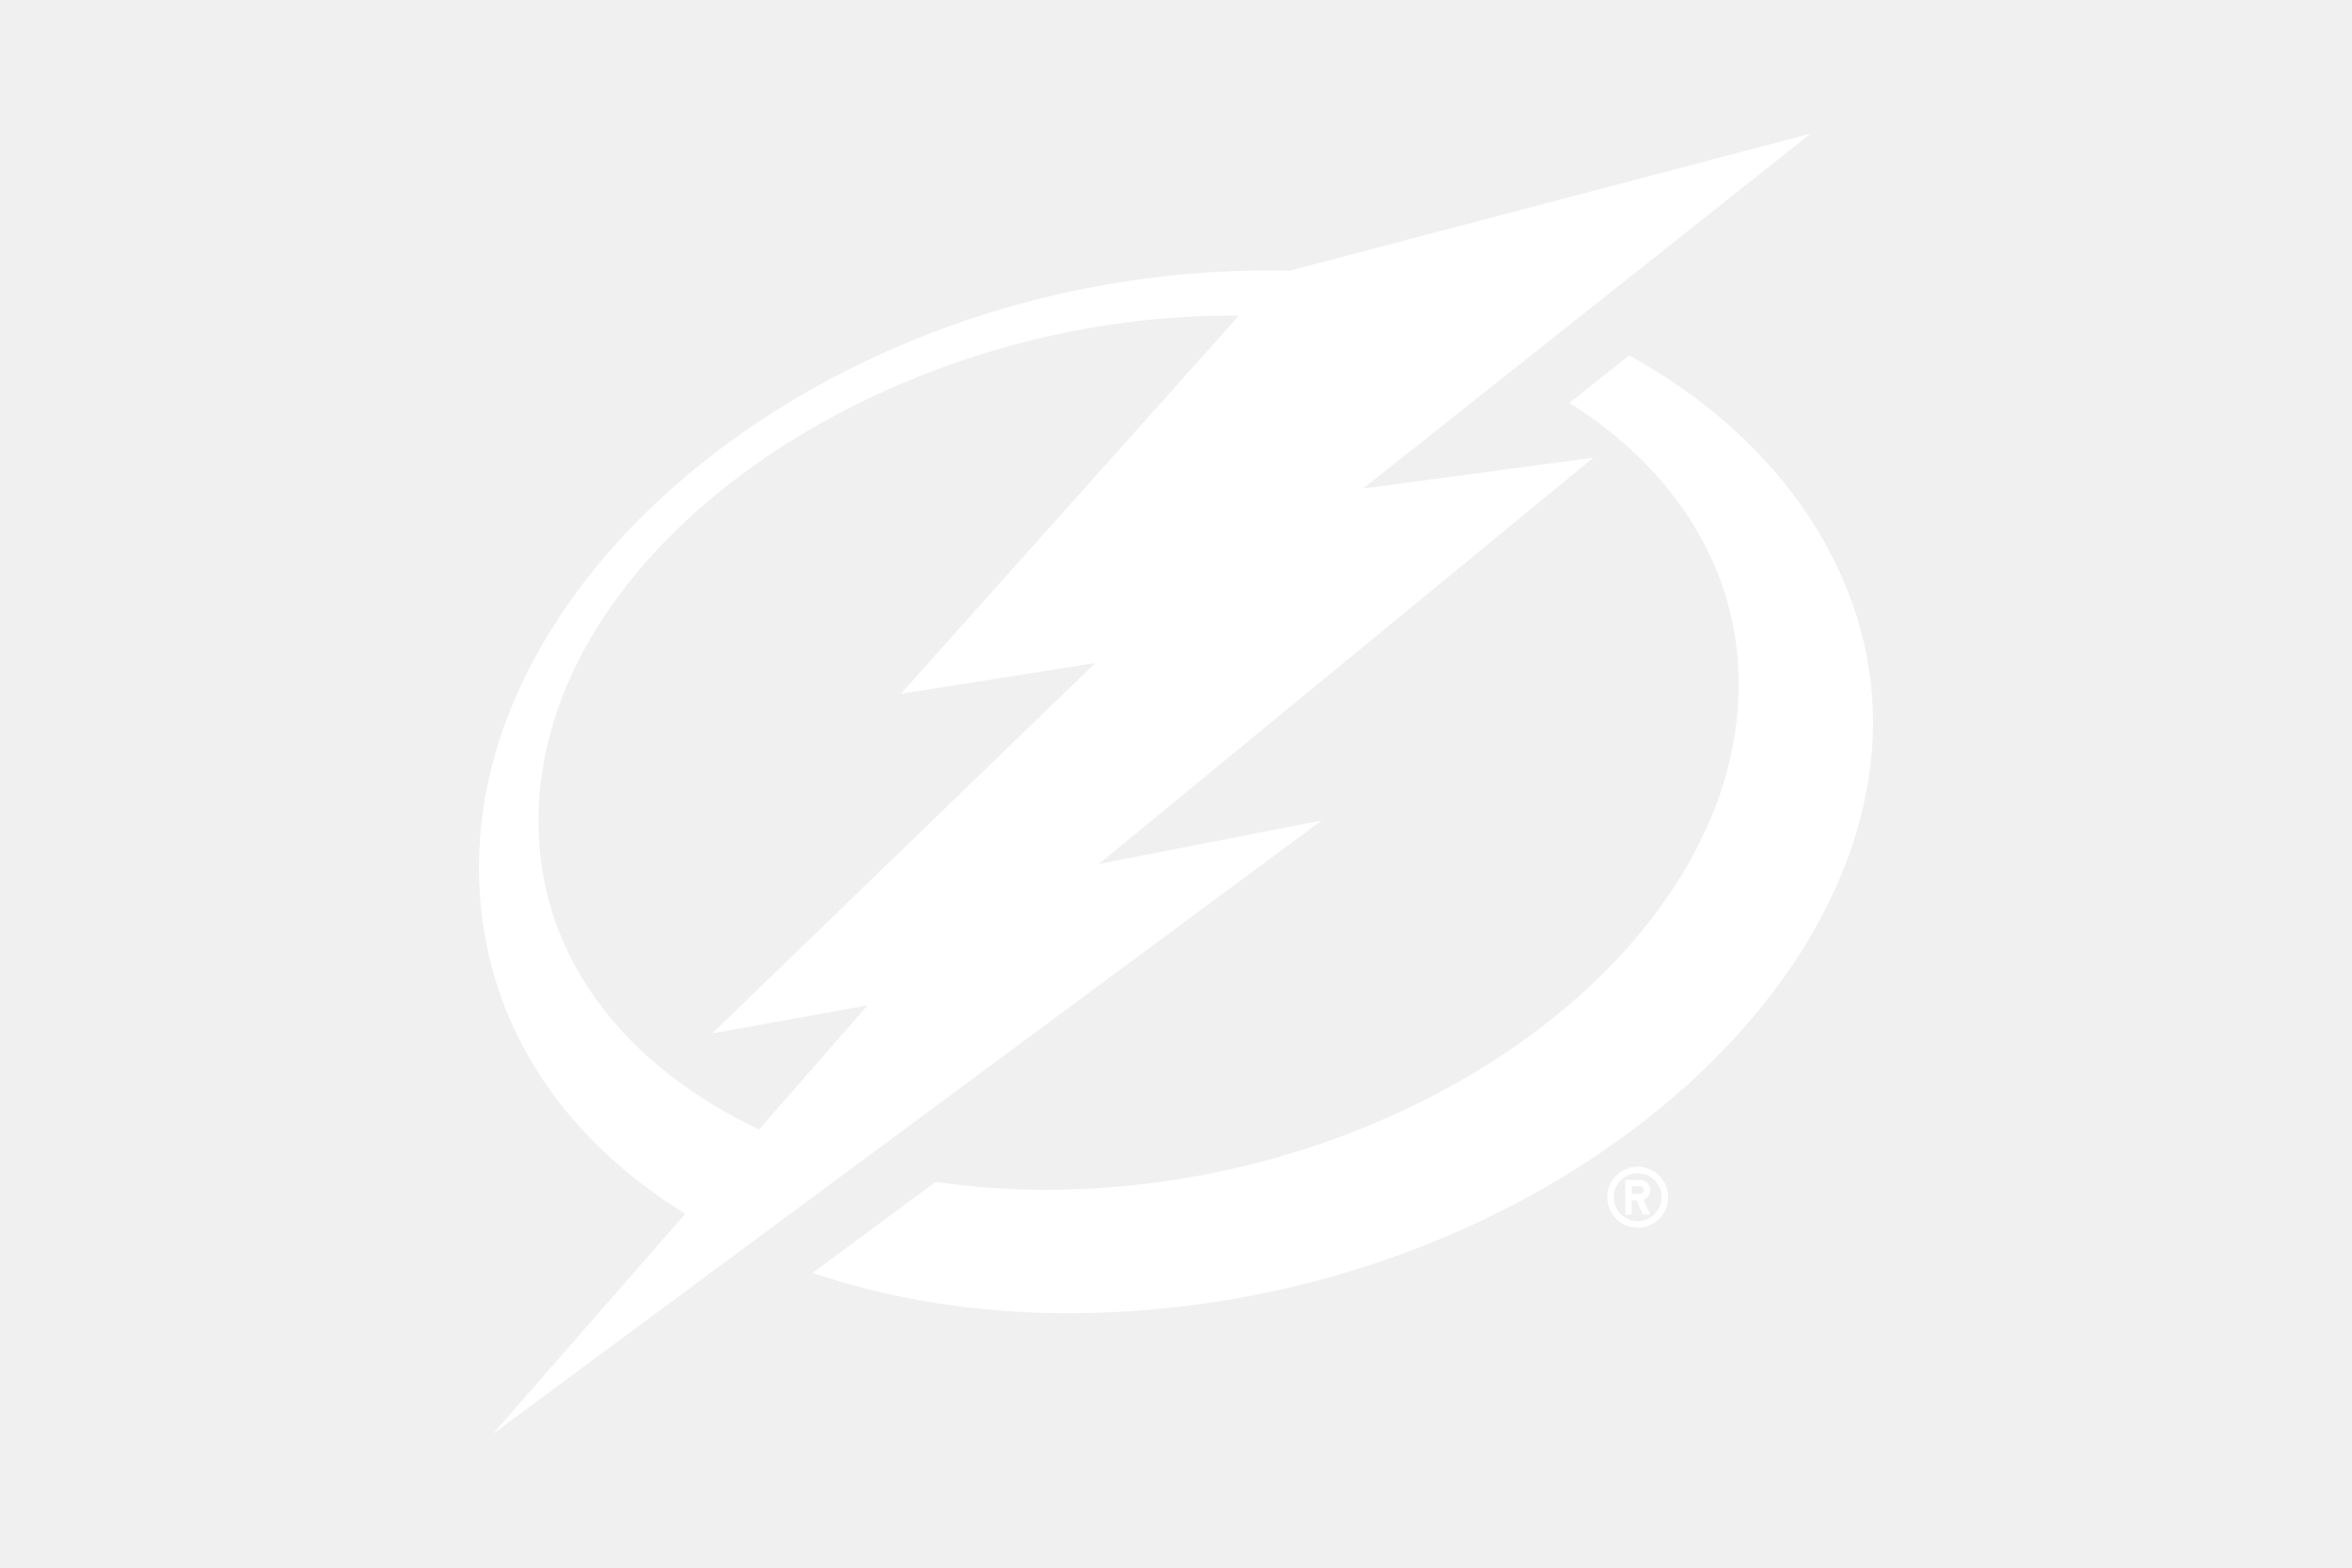
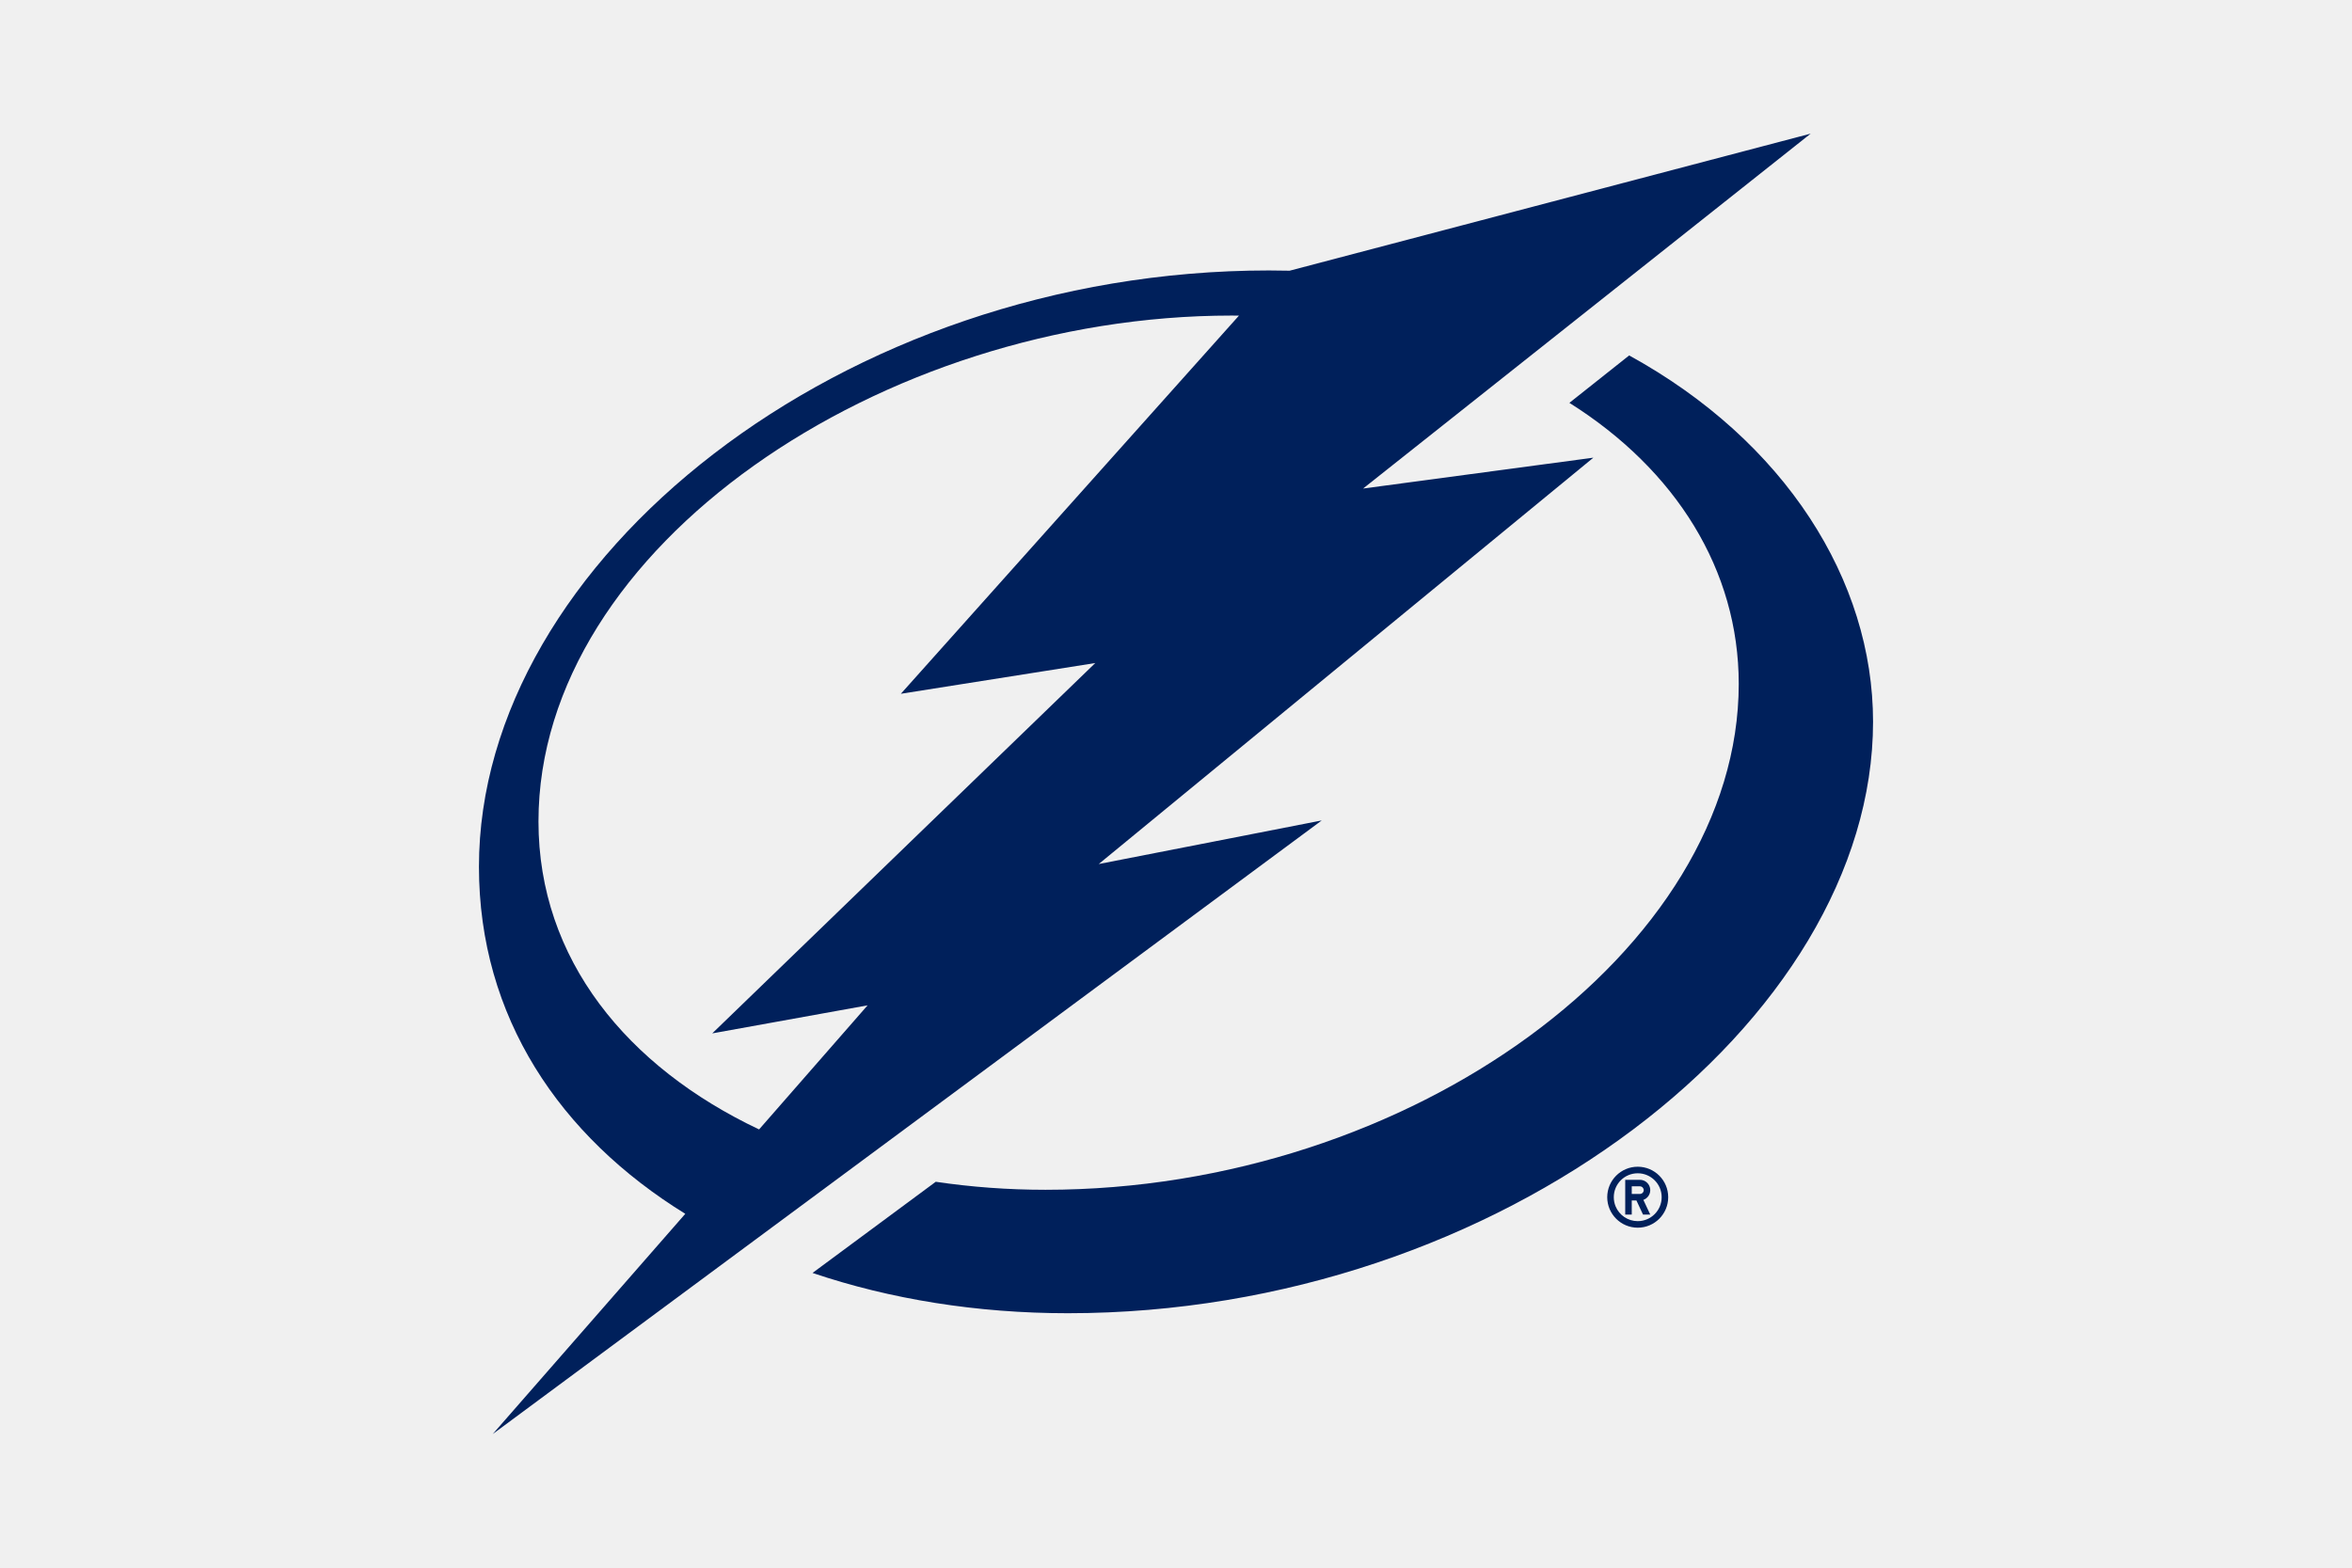
<svg xmlns="http://www.w3.org/2000/svg" viewBox="0 0 960 640">
-   <path fill="#fff" d="M668.46 476.31c-6.869 0-12.446 5.569-12.446 12.443 0 6.867 5.577 12.444 12.446 12.444s12.439-5.577 12.439-12.443c0-6.875-5.568-12.444-12.439-12.444m0 22.217a9.76 9.76 0 0 1-9.031-6.032 9.8 9.8 0 0 1-.742-3.741c0-5.4 4.368-9.768 9.773-9.768 5.401 0 9.772 4.368 9.772 9.768s-4.371 9.773-9.772 9.773m5.114-12.658a4.22 4.22 0 0 0-2.608-3.896 4.2 4.2 0 0 0-1.615-.32h-5.995v14.204h2.665v-5.77h1.913l2.692 5.77h2.948l-2.812-6.015a4.22 4.22 0 0 0 2.812-3.973Zm-4.223 1.553h-3.33v-3.11h3.33c.857 0 1.557.698 1.557 1.558a1.56 1.56 0 0 1-1.557 1.552" />
-   <path fill="#fff" d="M764.51 294.65c0-57.708-35.875-114.593-99.544-149.548l-24.397 19.359c43.511 27.379 69.119 68.294 69.119 114.726 0 108.376-133.922 206.537-282.959 206.537-15.298 0-30.3-1.12-44.79-3.27l-50.293 37.217c31.756 10.744 67.195 16.447 104.229 16.447 176.923 0 328.635-119.447 328.635-241.468" />
-   <path fill="#fff" d="m539.479 334.945-91.021 17.796 201.896-165.898-93.99 12.6L739.052 54.556l-212.677 55.959a401 401 0 0 0-8.461-.102c-174.292 0-322.424 118.452-322.424 243.424 0 61.316 33.027 110.093 84.217 141.698l-78.593 89.91zm-319.692.41c0-112.064 140.229-206.531 282.962-206.531.986 0 1.959.019 2.945.029L367.7 283.23l79.35-12.55-156.34 151.197 63.408-11.452-44.29 50.66c-53.813-25.484-90.042-69.43-90.042-125.73" />
+   <path fill="#00205b" d="M668.46 476.31c-6.869 0-12.446 5.569-12.446 12.443 0 6.867 5.577 12.444 12.446 12.444s12.439-5.577 12.439-12.443c0-6.875-5.568-12.444-12.439-12.444m0 22.217a9.76 9.76 0 0 1-9.031-6.032 9.8 9.8 0 0 1-.742-3.741c0-5.4 4.368-9.768 9.773-9.768 5.401 0 9.772 4.368 9.772 9.768s-4.371 9.773-9.772 9.773m5.114-12.658a4.22 4.22 0 0 0-2.608-3.896 4.2 4.2 0 0 0-1.615-.32h-5.995v14.204h2.665v-5.77h1.913l2.692 5.77h2.948l-2.812-6.015a4.22 4.22 0 0 0 2.812-3.973Zm-4.223 1.553h-3.33v-3.11h3.33c.857 0 1.557.698 1.557 1.558a1.56 1.56 0 0 1-1.557 1.552" />
+   <path fill="#00205b" d="M764.51 294.65c0-57.708-35.875-114.593-99.544-149.548l-24.397 19.359c43.511 27.379 69.119 68.294 69.119 114.726 0 108.376-133.922 206.537-282.959 206.537-15.298 0-30.3-1.12-44.79-3.27l-50.293 37.217c31.756 10.744 67.195 16.447 104.229 16.447 176.923 0 328.635-119.447 328.635-241.468" />
+   <path fill="#00205b" d="m539.479 334.945-91.021 17.796 201.896-165.898-93.99 12.6L739.052 54.556l-212.677 55.959a401 401 0 0 0-8.461-.102c-174.292 0-322.424 118.452-322.424 243.424 0 61.316 33.027 110.093 84.217 141.698l-78.593 89.91zm-319.692.41c0-112.064 140.229-206.531 282.962-206.531.986 0 1.959.019 2.945.029L367.7 283.23l79.35-12.55-156.34 151.197 63.408-11.452-44.29 50.66c-53.813-25.484-90.042-69.43-90.042-125.73" />
</svg>
